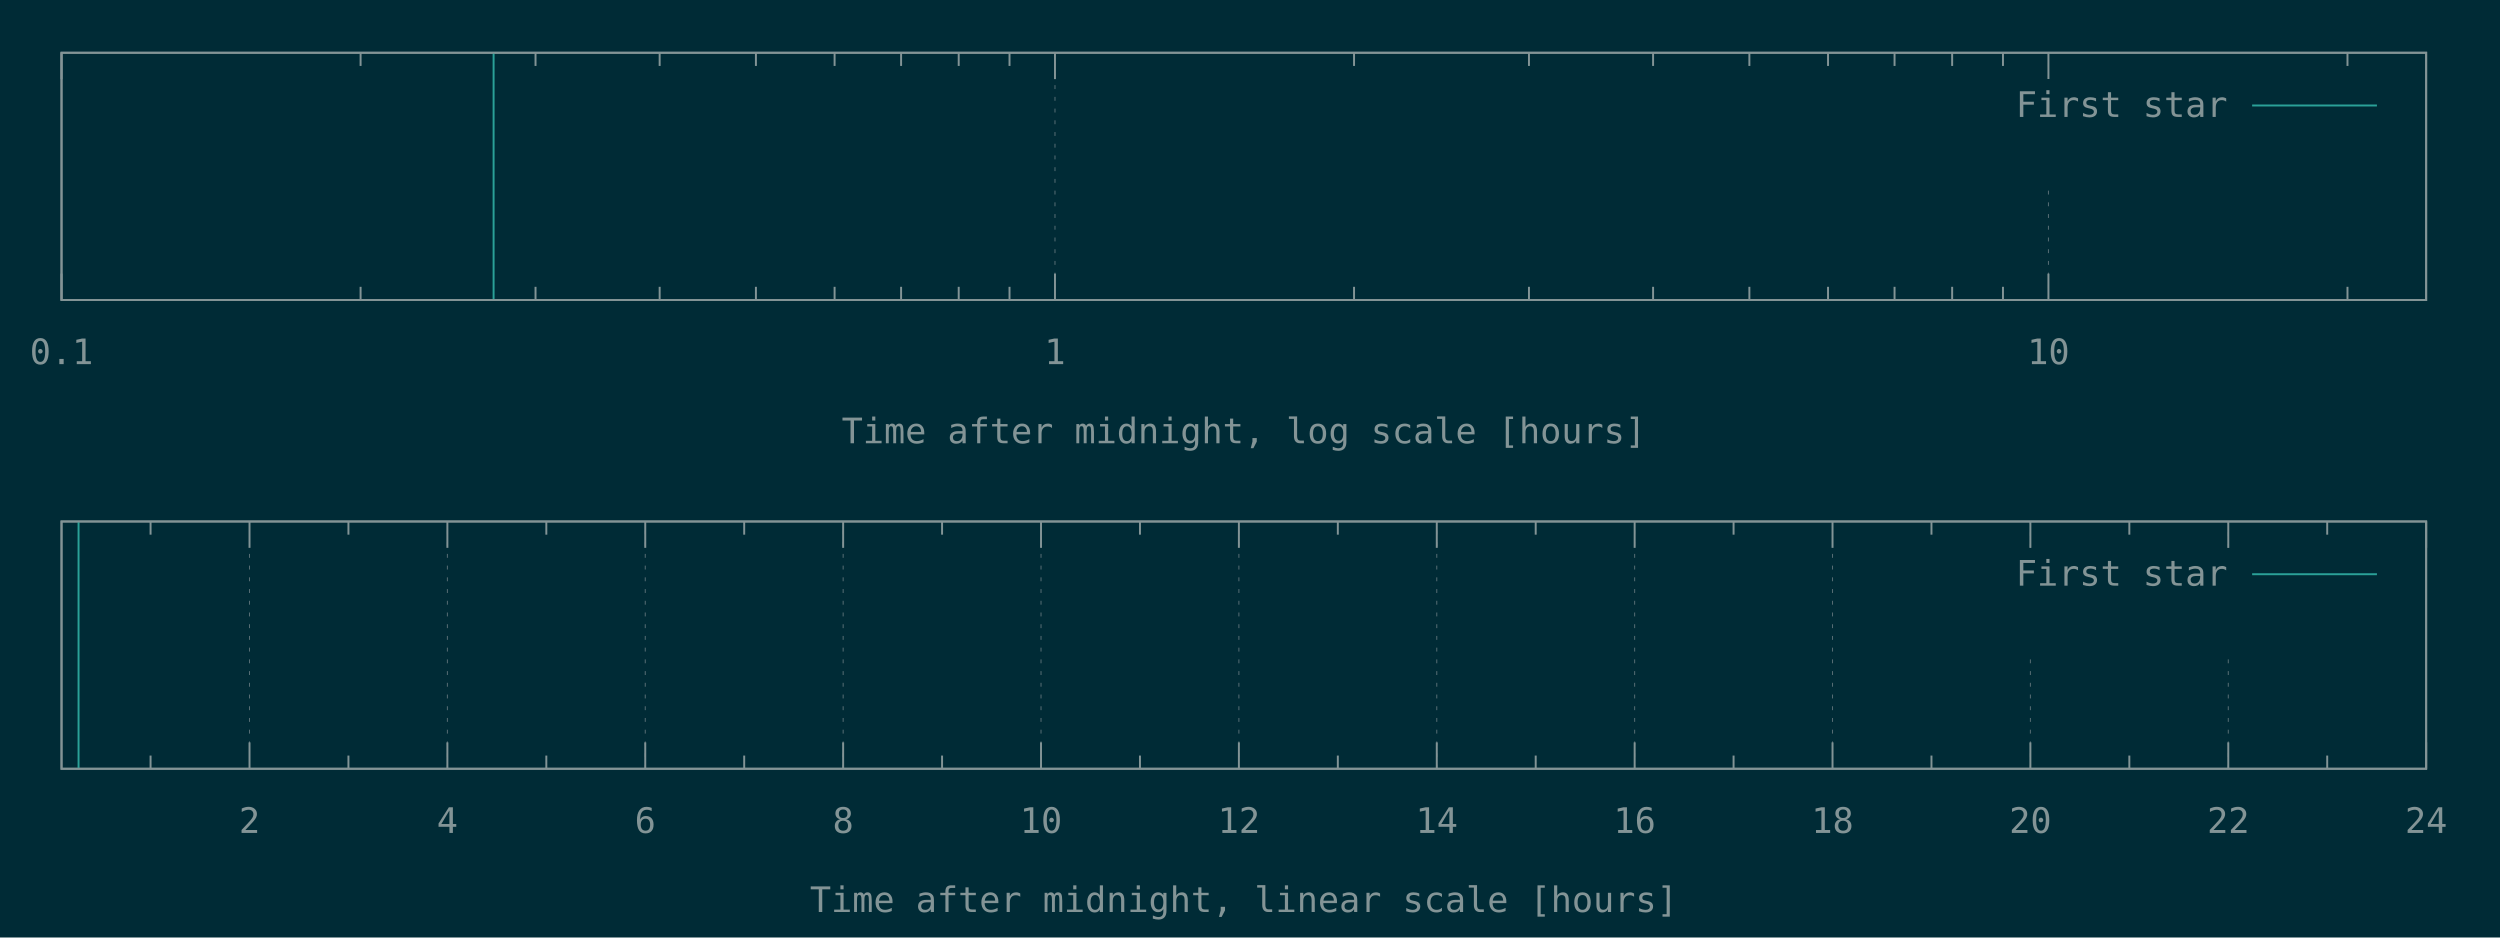
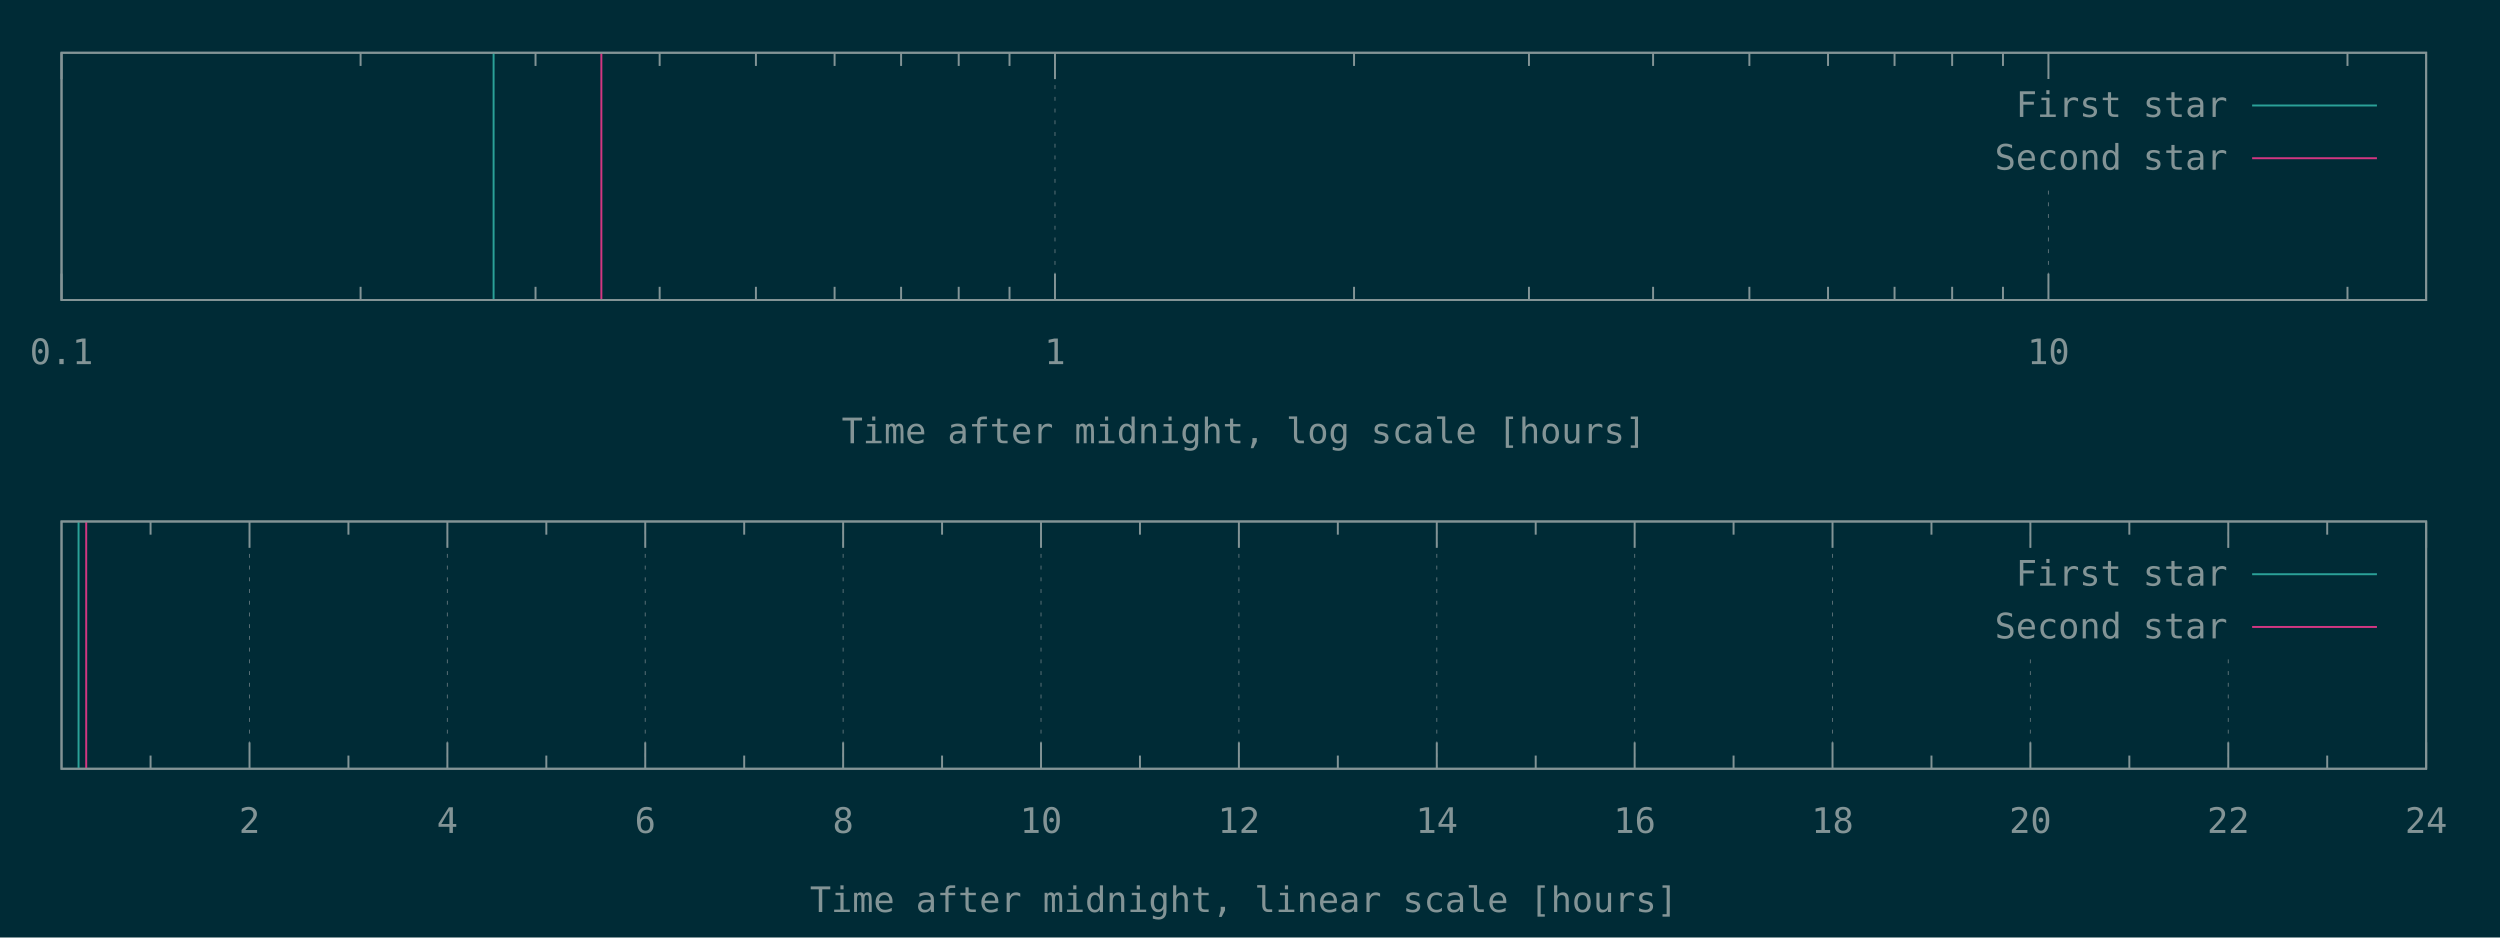
<svg xmlns="http://www.w3.org/2000/svg" xmlns:xlink="http://www.w3.org/1999/xlink" width="1280" height="480" viewBox="0 0 1280 480">
  <g id="gnuplot_canvas">
    <rect x="0" y="0" width="1280" height="480" fill="#002b36" />
    <defs>
      <circle id="gpDot" r="0.5" stroke-width="0.5" stroke="currentColor" />
      <path id="gpPt0" stroke-width="0.148" stroke="currentColor" d="M-1,0 h2 M0,-1 v2" />
      <path id="gpPt1" stroke-width="0.148" stroke="currentColor" d="M-1,-1 L1,1 M1,-1 L-1,1" />
      <path id="gpPt2" stroke-width="0.148" stroke="currentColor" d="M-1,0 L1,0 M0,-1 L0,1 M-1,-1 L1,1 M-1,1 L1,-1" />
      <rect id="gpPt3" stroke-width="0.148" stroke="currentColor" x="-1" y="-1" width="2" height="2" />
      <rect id="gpPt4" stroke-width="0.148" stroke="currentColor" fill="currentColor" x="-1" y="-1" width="2" height="2" />
      <circle id="gpPt5" stroke-width="0.148" stroke="currentColor" cx="0" cy="0" r="1" />
      <use xlink:href="#gpPt5" id="gpPt6" fill="currentColor" stroke="none" />
      <path id="gpPt7" stroke-width="0.148" stroke="currentColor" d="M0,-1.33 L-1.33,0.67 L1.33,0.67 z" />
      <use xlink:href="#gpPt7" id="gpPt8" fill="currentColor" stroke="none" />
      <use xlink:href="#gpPt7" id="gpPt9" stroke="currentColor" transform="rotate(180)" />
      <use xlink:href="#gpPt9" id="gpPt10" fill="currentColor" stroke="none" />
      <use xlink:href="#gpPt3" id="gpPt11" stroke="currentColor" transform="rotate(45)" />
      <use xlink:href="#gpPt11" id="gpPt12" fill="currentColor" stroke="none" />
      <path id="gpPt13" stroke-width="0.148" stroke="currentColor" d="M0,1.330 L1.265,0.411 L0.782,-1.067 L-0.782,-1.076 L-1.265,0.411 z" />
      <use xlink:href="#gpPt13" id="gpPt14" fill="currentColor" stroke="none" />
      <filter id="textbox" filterUnits="objectBoundingBox" x="0" y="0" height="1" width="1">
        <feFlood flood-color="#002B36" flood-opacity="1" result="bgnd" />
        <feComposite in="SourceGraphic" in2="bgnd" operator="atop" />
      </filter>
      <filter id="greybox" filterUnits="objectBoundingBox" x="0" y="0" height="1" width="1">
        <feFlood flood-color="lightgrey" flood-opacity="1" result="grey" />
        <feComposite in="SourceGraphic" in2="grey" operator="atop" />
      </filter>
    </defs>
    <g fill="none" color="#002B36" stroke="currentColor" stroke-width="1.00" stroke-linecap="butt" stroke-linejoin="miter">
</g>
    <g fill="none" color="black" stroke="currentColor" stroke-width="1.00" stroke-linecap="butt" stroke-linejoin="miter">
</g>
    <g fill="none" color="black" stroke="rgb(131, 148, 150)" stroke-width="0.50" stroke-linecap="butt" stroke-linejoin="miter">
</g>
    <g fill="none" color="gray" stroke="currentColor" stroke-width="0.50" stroke-linecap="butt" stroke-linejoin="miter">
      <path stroke="rgb( 88, 110, 117)" stroke-dasharray="2,4" class="gridline" d="M31.50,153.60 L31.50,27.01  " />
    </g>
    <g fill="none" color="gray" stroke="rgb( 88, 110, 117)" stroke-width="1.00" stroke-linecap="butt" stroke-linejoin="miter">
</g>
    <g fill="none" color="black" stroke="currentColor" stroke-width="1.00" stroke-linecap="butt" stroke-linejoin="miter">
      <path stroke="rgb(131, 148, 150)" d="M31.50,153.60 L31.50,140.10 M31.50,27.01 L31.50,40.51  " />
      <g transform="translate(31.50,186.45)" stroke="none" fill="rgb(131,148,150)" font-family="Inconsolata" font-size="18.00" text-anchor="middle">
        <text>
          <tspan font-family="Inconsolata"> 0.1</tspan>
        </text>
      </g>
    </g>
    <g fill="none" color="black" stroke="currentColor" stroke-width="1.00" stroke-linecap="butt" stroke-linejoin="miter">
      <path stroke="rgb(131, 148, 150)" d="M184.62,153.60 L184.62,146.85 M184.62,27.01 L184.62,33.76 M274.19,153.60 L274.19,146.85 M274.19,27.01 L274.19,33.76   M337.74,153.60 L337.74,146.85 M337.74,27.01 L337.74,33.76 M387.03,153.60 L387.03,146.85 M387.03,27.01 L387.03,33.76   M427.31,153.60 L427.31,146.85 M427.31,27.01 L427.31,33.76 M461.36,153.60 L461.36,146.85 M461.36,27.01 L461.36,33.76   M490.86,153.60 L490.86,146.85 M490.86,27.01 L490.86,33.76 M516.87,153.60 L516.87,146.85 M516.87,27.01 L516.87,33.76    " />
    </g>
    <g fill="none" color="black" stroke="rgb(131, 148, 150)" stroke-width="0.50" stroke-linecap="butt" stroke-linejoin="miter">
</g>
    <g fill="none" color="gray" stroke="currentColor" stroke-width="0.50" stroke-linecap="butt" stroke-linejoin="miter">
      <path stroke="rgb( 88, 110, 117)" stroke-dasharray="2,4" class="gridline" d="M540.15,153.60 L540.15,27.01  " />
    </g>
    <g fill="none" color="gray" stroke="rgb( 88, 110, 117)" stroke-width="1.00" stroke-linecap="butt" stroke-linejoin="miter">
</g>
    <g fill="none" color="black" stroke="currentColor" stroke-width="1.00" stroke-linecap="butt" stroke-linejoin="miter">
      <path stroke="rgb(131, 148, 150)" d="M540.15,153.60 L540.15,140.10 M540.15,27.01 L540.15,40.51  " />
      <g transform="translate(540.15,186.45)" stroke="none" fill="rgb(131,148,150)" font-family="Inconsolata" font-size="18.00" text-anchor="middle">
        <text>
          <tspan font-family="Inconsolata"> 1</tspan>
        </text>
      </g>
    </g>
    <g fill="none" color="black" stroke="currentColor" stroke-width="1.00" stroke-linecap="butt" stroke-linejoin="miter">
      <path stroke="rgb(131, 148, 150)" d="M693.27,153.60 L693.27,146.85 M693.27,27.01 L693.27,33.76 M782.83,153.60 L782.83,146.85 M782.83,27.01 L782.83,33.76   M846.38,153.60 L846.38,146.85 M846.38,27.01 L846.38,33.76 M895.68,153.60 L895.68,146.85 M895.68,27.01 L895.68,33.76   M935.95,153.60 L935.95,146.85 M935.95,27.01 L935.95,33.76 M970.01,153.60 L970.01,146.85 M970.01,27.01 L970.01,33.76   M999.50,153.60 L999.50,146.85 M999.50,27.01 L999.50,33.76 M1025.52,153.60 L1025.52,146.85 M1025.52,27.01 L1025.52,33.76    " />
    </g>
    <g fill="none" color="black" stroke="rgb(131, 148, 150)" stroke-width="0.50" stroke-linecap="butt" stroke-linejoin="miter">
</g>
    <g fill="none" color="gray" stroke="currentColor" stroke-width="0.50" stroke-linecap="butt" stroke-linejoin="miter">
      <path stroke="rgb( 88, 110, 117)" stroke-dasharray="2,4" class="gridline" d="M1048.80,153.60 L1048.80,94.51 M1048.80,40.51 L1048.80,27.01  " />
    </g>
    <g fill="none" color="gray" stroke="rgb( 88, 110, 117)" stroke-width="1.00" stroke-linecap="butt" stroke-linejoin="miter">
</g>
    <g fill="none" color="black" stroke="currentColor" stroke-width="1.00" stroke-linecap="butt" stroke-linejoin="miter">
      <path stroke="rgb(131, 148, 150)" d="M1048.80,153.60 L1048.80,140.10 M1048.80,27.01 L1048.80,40.51  " />
      <g transform="translate(1048.80,186.45)" stroke="none" fill="rgb(131,148,150)" font-family="Inconsolata" font-size="18.00" text-anchor="middle">
        <text>
          <tspan font-family="Inconsolata"> 10</tspan>
        </text>
      </g>
    </g>
    <g fill="none" color="black" stroke="currentColor" stroke-width="1.00" stroke-linecap="butt" stroke-linejoin="miter">
      <path stroke="rgb(131, 148, 150)" d="M1201.91,153.60 L1201.91,146.85 M1201.91,27.01 L1201.91,33.76  " />
    </g>
    <g fill="none" color="black" stroke="currentColor" stroke-width="1.00" stroke-linecap="butt" stroke-linejoin="miter">
      <path stroke="rgb(131, 148, 150)" d="M31.50,27.01 L31.50,153.60 L1242.19,153.60 L1242.19,27.01 L31.50,27.01 Z  " />
    </g>
    <g fill="none" color="black" stroke="currentColor" stroke-width="1.00" stroke-linecap="butt" stroke-linejoin="miter">
      <g transform="translate(636.84,226.95)" stroke="none" fill="rgb(131,148,150)" font-family="Inconsolata" font-size="18.00" text-anchor="middle">
        <text>
          <tspan font-family="Inconsolata">Time after midnight, log scale [hours]</tspan>
        </text>
      </g>
    </g>
    <g fill="none" color="black" stroke="currentColor" stroke-width="1.00" stroke-linecap="butt" stroke-linejoin="miter">
</g>
    <g id="gnuplot_plot_1a">
      <g fill="none" color="black" stroke="currentColor" stroke-width="1.00" stroke-linecap="butt" stroke-linejoin="miter">
        <path stroke="rgb( 42, 161, 152)" d="M252.72,153.60 L252.72,27.01  " />
      </g>
    </g>
    <g id="gnuplot_plot_2a">
      <g fill="none" color="black" stroke="currentColor" stroke-width="1.00" stroke-linecap="butt" stroke-linejoin="miter">
- </g>
+         <path stroke="rgb(211,  54, 130)" d="M307.89,153.60 L307.89,27.01  " />
+       </g>
    </g>
    <g stroke="none" shape-rendering="crispEdges">
      <polygon fill="#002B36" points="1001.89,94.51 1229.59,94.51 1229.59,40.51 1001.89,40.51 " />
    </g>
    <g id="gnuplot_plot_1a">
      <g fill="none" color="black" stroke="currentColor" stroke-width="1.00" stroke-linecap="butt" stroke-linejoin="miter">
        <g transform="translate(1140.49,59.86)" stroke="none" fill="rgb(131,148,150)" font-family="Inconsolata" font-size="18.00" text-anchor="end">
          <text>
            <tspan font-family="Inconsolata">First star</tspan>
          </text>
        </g>
      </g>
      <g fill="none" color="black" stroke="currentColor" stroke-width="1.00" stroke-linecap="butt" stroke-linejoin="miter">
        <path stroke="rgb( 42, 161, 152)" d="M1153.09,54.01 L1216.99,54.01  " />
      </g>
    </g>
    <g id="gnuplot_plot_2a">
      <g fill="none" color="black" stroke="currentColor" stroke-width="1.00" stroke-linecap="butt" stroke-linejoin="miter">
- </g>
+         <g transform="translate(1140.49,86.86)" stroke="none" fill="rgb(131,148,150)" font-family="Inconsolata" font-size="18.00" text-anchor="end">
+           <text>
+             <tspan font-family="Inconsolata">Second star</tspan>
+           </text>
+         </g>
+       </g>
+       <g fill="none" color="black" stroke="currentColor" stroke-width="1.00" stroke-linecap="butt" stroke-linejoin="miter">
+         <path stroke="rgb(211,  54, 130)" d="M1153.09,81.01 L1216.99,81.01  " />
+       </g>
    </g>
    <g fill="none" color="#002B36" stroke="rgb(211,  54, 130)" stroke-width="2.00" stroke-linecap="butt" stroke-linejoin="miter">
</g>
    <g fill="none" color="black" stroke="currentColor" stroke-width="2.00" stroke-linecap="butt" stroke-linejoin="miter">
</g>
    <g fill="none" color="black" stroke="black" stroke-width="1.00" stroke-linecap="butt" stroke-linejoin="miter">
</g>
    <g fill="none" color="black" stroke="currentColor" stroke-width="1.00" stroke-linecap="butt" stroke-linejoin="miter">
      <path stroke="rgb(131, 148, 150)" d="M31.50,27.01 L31.50,153.60 L1242.19,153.60 L1242.19,27.01 L31.50,27.01 Z  " />
    </g>
    <g fill="none" color="black" stroke="currentColor" stroke-width="1.00" stroke-linecap="butt" stroke-linejoin="miter">
</g>
    <g fill="none" color="black" stroke="currentColor" stroke-width="1.00" stroke-linecap="butt" stroke-linejoin="miter">
      <path stroke="rgb(131, 148, 150)" d="M77.09,393.60 L77.09,386.85 M77.09,267.00 L77.09,273.75  " />
    </g>
    <g fill="none" color="black" stroke="rgb(131, 148, 150)" stroke-width="0.50" stroke-linecap="butt" stroke-linejoin="miter">
</g>
    <g fill="none" color="gray" stroke="currentColor" stroke-width="0.50" stroke-linecap="butt" stroke-linejoin="miter">
      <path stroke="rgb( 88, 110, 117)" stroke-dasharray="2,4" class="gridline" d="M127.75,393.60 L127.75,267.00  " />
    </g>
    <g fill="none" color="gray" stroke="rgb( 88, 110, 117)" stroke-width="1.00" stroke-linecap="butt" stroke-linejoin="miter">
</g>
    <g fill="none" color="black" stroke="currentColor" stroke-width="1.00" stroke-linecap="butt" stroke-linejoin="miter">
      <path stroke="rgb(131, 148, 150)" d="M127.75,393.60 L127.75,380.10 M127.75,267.00 L127.75,280.50  " />
      <g transform="translate(127.75,426.45)" stroke="none" fill="rgb(131,148,150)" font-family="Inconsolata" font-size="18.00" text-anchor="middle">
        <text>
          <tspan font-family="Inconsolata"> 2</tspan>
        </text>
      </g>
    </g>
    <g fill="none" color="black" stroke="currentColor" stroke-width="1.00" stroke-linecap="butt" stroke-linejoin="miter">
      <path stroke="rgb(131, 148, 150)" d="M178.40,393.60 L178.40,386.85 M178.40,267.00 L178.40,273.75  " />
    </g>
    <g fill="none" color="black" stroke="rgb(131, 148, 150)" stroke-width="0.50" stroke-linecap="butt" stroke-linejoin="miter">
</g>
    <g fill="none" color="gray" stroke="currentColor" stroke-width="0.50" stroke-linecap="butt" stroke-linejoin="miter">
      <path stroke="rgb( 88, 110, 117)" stroke-dasharray="2,4" class="gridline" d="M229.06,393.60 L229.06,267.00  " />
    </g>
    <g fill="none" color="gray" stroke="rgb( 88, 110, 117)" stroke-width="1.00" stroke-linecap="butt" stroke-linejoin="miter">
</g>
    <g fill="none" color="black" stroke="currentColor" stroke-width="1.00" stroke-linecap="butt" stroke-linejoin="miter">
      <path stroke="rgb(131, 148, 150)" d="M229.06,393.60 L229.06,380.10 M229.06,267.00 L229.06,280.50  " />
      <g transform="translate(229.06,426.45)" stroke="none" fill="rgb(131,148,150)" font-family="Inconsolata" font-size="18.00" text-anchor="middle">
        <text>
          <tspan font-family="Inconsolata"> 4</tspan>
        </text>
      </g>
    </g>
    <g fill="none" color="black" stroke="currentColor" stroke-width="1.00" stroke-linecap="butt" stroke-linejoin="miter">
      <path stroke="rgb(131, 148, 150)" d="M279.72,393.60 L279.72,386.85 M279.72,267.00 L279.72,273.75  " />
    </g>
    <g fill="none" color="black" stroke="rgb(131, 148, 150)" stroke-width="0.50" stroke-linecap="butt" stroke-linejoin="miter">
</g>
    <g fill="none" color="gray" stroke="currentColor" stroke-width="0.50" stroke-linecap="butt" stroke-linejoin="miter">
      <path stroke="rgb( 88, 110, 117)" stroke-dasharray="2,4" class="gridline" d="M330.37,393.60 L330.37,267.00  " />
    </g>
    <g fill="none" color="gray" stroke="rgb( 88, 110, 117)" stroke-width="1.00" stroke-linecap="butt" stroke-linejoin="miter">
</g>
    <g fill="none" color="black" stroke="currentColor" stroke-width="1.00" stroke-linecap="butt" stroke-linejoin="miter">
      <path stroke="rgb(131, 148, 150)" d="M330.37,393.60 L330.37,380.10 M330.37,267.00 L330.37,280.50  " />
      <g transform="translate(330.37,426.45)" stroke="none" fill="rgb(131,148,150)" font-family="Inconsolata" font-size="18.00" text-anchor="middle">
        <text>
          <tspan font-family="Inconsolata"> 6</tspan>
        </text>
      </g>
    </g>
    <g fill="none" color="black" stroke="currentColor" stroke-width="1.00" stroke-linecap="butt" stroke-linejoin="miter">
      <path stroke="rgb(131, 148, 150)" d="M381.03,393.60 L381.03,386.85 M381.03,267.00 L381.03,273.75  " />
    </g>
    <g fill="none" color="black" stroke="rgb(131, 148, 150)" stroke-width="0.50" stroke-linecap="butt" stroke-linejoin="miter">
</g>
    <g fill="none" color="gray" stroke="currentColor" stroke-width="0.50" stroke-linecap="butt" stroke-linejoin="miter">
      <path stroke="rgb( 88, 110, 117)" stroke-dasharray="2,4" class="gridline" d="M431.69,393.60 L431.69,267.00  " />
    </g>
    <g fill="none" color="gray" stroke="rgb( 88, 110, 117)" stroke-width="1.00" stroke-linecap="butt" stroke-linejoin="miter">
</g>
    <g fill="none" color="black" stroke="currentColor" stroke-width="1.00" stroke-linecap="butt" stroke-linejoin="miter">
      <path stroke="rgb(131, 148, 150)" d="M431.69,393.60 L431.69,380.10 M431.69,267.00 L431.69,280.50  " />
      <g transform="translate(431.69,426.45)" stroke="none" fill="rgb(131,148,150)" font-family="Inconsolata" font-size="18.00" text-anchor="middle">
        <text>
          <tspan font-family="Inconsolata"> 8</tspan>
        </text>
      </g>
    </g>
    <g fill="none" color="black" stroke="currentColor" stroke-width="1.00" stroke-linecap="butt" stroke-linejoin="miter">
      <path stroke="rgb(131, 148, 150)" d="M482.34,393.60 L482.34,386.85 M482.34,267.00 L482.34,273.75  " />
    </g>
    <g fill="none" color="black" stroke="rgb(131, 148, 150)" stroke-width="0.50" stroke-linecap="butt" stroke-linejoin="miter">
</g>
    <g fill="none" color="gray" stroke="currentColor" stroke-width="0.50" stroke-linecap="butt" stroke-linejoin="miter">
      <path stroke="rgb( 88, 110, 117)" stroke-dasharray="2,4" class="gridline" d="M533.00,393.60 L533.00,267.00  " />
    </g>
    <g fill="none" color="gray" stroke="rgb( 88, 110, 117)" stroke-width="1.00" stroke-linecap="butt" stroke-linejoin="miter">
</g>
    <g fill="none" color="black" stroke="currentColor" stroke-width="1.00" stroke-linecap="butt" stroke-linejoin="miter">
      <path stroke="rgb(131, 148, 150)" d="M533.00,393.60 L533.00,380.10 M533.00,267.00 L533.00,280.50  " />
      <g transform="translate(533.00,426.45)" stroke="none" fill="rgb(131,148,150)" font-family="Inconsolata" font-size="18.00" text-anchor="middle">
        <text>
          <tspan font-family="Inconsolata"> 10</tspan>
        </text>
      </g>
    </g>
    <g fill="none" color="black" stroke="currentColor" stroke-width="1.00" stroke-linecap="butt" stroke-linejoin="miter">
      <path stroke="rgb(131, 148, 150)" d="M583.66,393.60 L583.66,386.85 M583.66,267.00 L583.66,273.75  " />
    </g>
    <g fill="none" color="black" stroke="rgb(131, 148, 150)" stroke-width="0.50" stroke-linecap="butt" stroke-linejoin="miter">
</g>
    <g fill="none" color="gray" stroke="currentColor" stroke-width="0.50" stroke-linecap="butt" stroke-linejoin="miter">
      <path stroke="rgb( 88, 110, 117)" stroke-dasharray="2,4" class="gridline" d="M634.31,393.60 L634.31,267.00  " />
    </g>
    <g fill="none" color="gray" stroke="rgb( 88, 110, 117)" stroke-width="1.00" stroke-linecap="butt" stroke-linejoin="miter">
</g>
    <g fill="none" color="black" stroke="currentColor" stroke-width="1.00" stroke-linecap="butt" stroke-linejoin="miter">
      <path stroke="rgb(131, 148, 150)" d="M634.31,393.60 L634.31,380.10 M634.31,267.00 L634.31,280.50  " />
      <g transform="translate(634.31,426.45)" stroke="none" fill="rgb(131,148,150)" font-family="Inconsolata" font-size="18.00" text-anchor="middle">
        <text>
          <tspan font-family="Inconsolata"> 12</tspan>
        </text>
      </g>
    </g>
    <g fill="none" color="black" stroke="currentColor" stroke-width="1.00" stroke-linecap="butt" stroke-linejoin="miter">
      <path stroke="rgb(131, 148, 150)" d="M684.97,393.60 L684.97,386.85 M684.97,267.00 L684.97,273.75  " />
    </g>
    <g fill="none" color="black" stroke="rgb(131, 148, 150)" stroke-width="0.50" stroke-linecap="butt" stroke-linejoin="miter">
</g>
    <g fill="none" color="gray" stroke="currentColor" stroke-width="0.50" stroke-linecap="butt" stroke-linejoin="miter">
      <path stroke="rgb( 88, 110, 117)" stroke-dasharray="2,4" class="gridline" d="M735.63,393.60 L735.63,267.00  " />
    </g>
    <g fill="none" color="gray" stroke="rgb( 88, 110, 117)" stroke-width="1.00" stroke-linecap="butt" stroke-linejoin="miter">
</g>
    <g fill="none" color="black" stroke="currentColor" stroke-width="1.00" stroke-linecap="butt" stroke-linejoin="miter">
      <path stroke="rgb(131, 148, 150)" d="M735.63,393.60 L735.63,380.10 M735.63,267.00 L735.63,280.50  " />
      <g transform="translate(735.63,426.45)" stroke="none" fill="rgb(131,148,150)" font-family="Inconsolata" font-size="18.00" text-anchor="middle">
        <text>
          <tspan font-family="Inconsolata"> 14</tspan>
        </text>
      </g>
    </g>
    <g fill="none" color="black" stroke="currentColor" stroke-width="1.00" stroke-linecap="butt" stroke-linejoin="miter">
      <path stroke="rgb(131, 148, 150)" d="M786.28,393.60 L786.28,386.85 M786.28,267.00 L786.28,273.75  " />
    </g>
    <g fill="none" color="black" stroke="rgb(131, 148, 150)" stroke-width="0.50" stroke-linecap="butt" stroke-linejoin="miter">
</g>
    <g fill="none" color="gray" stroke="currentColor" stroke-width="0.50" stroke-linecap="butt" stroke-linejoin="miter">
      <path stroke="rgb( 88, 110, 117)" stroke-dasharray="2,4" class="gridline" d="M836.94,393.60 L836.94,267.00  " />
    </g>
    <g fill="none" color="gray" stroke="rgb( 88, 110, 117)" stroke-width="1.00" stroke-linecap="butt" stroke-linejoin="miter">
</g>
    <g fill="none" color="black" stroke="currentColor" stroke-width="1.00" stroke-linecap="butt" stroke-linejoin="miter">
      <path stroke="rgb(131, 148, 150)" d="M836.94,393.60 L836.94,380.10 M836.94,267.00 L836.94,280.50  " />
      <g transform="translate(836.94,426.45)" stroke="none" fill="rgb(131,148,150)" font-family="Inconsolata" font-size="18.00" text-anchor="middle">
        <text>
          <tspan font-family="Inconsolata"> 16</tspan>
        </text>
      </g>
    </g>
    <g fill="none" color="black" stroke="currentColor" stroke-width="1.00" stroke-linecap="butt" stroke-linejoin="miter">
      <path stroke="rgb(131, 148, 150)" d="M887.59,393.60 L887.59,386.85 M887.59,267.00 L887.59,273.75  " />
    </g>
    <g fill="none" color="black" stroke="rgb(131, 148, 150)" stroke-width="0.50" stroke-linecap="butt" stroke-linejoin="miter">
</g>
    <g fill="none" color="gray" stroke="currentColor" stroke-width="0.50" stroke-linecap="butt" stroke-linejoin="miter">
      <path stroke="rgb( 88, 110, 117)" stroke-dasharray="2,4" class="gridline" d="M938.25,393.60 L938.25,267.00  " />
    </g>
    <g fill="none" color="gray" stroke="rgb( 88, 110, 117)" stroke-width="1.00" stroke-linecap="butt" stroke-linejoin="miter">
</g>
    <g fill="none" color="black" stroke="currentColor" stroke-width="1.00" stroke-linecap="butt" stroke-linejoin="miter">
      <path stroke="rgb(131, 148, 150)" d="M938.25,393.60 L938.25,380.10 M938.25,267.00 L938.25,280.50  " />
      <g transform="translate(938.25,426.45)" stroke="none" fill="rgb(131,148,150)" font-family="Inconsolata" font-size="18.00" text-anchor="middle">
        <text>
          <tspan font-family="Inconsolata"> 18</tspan>
        </text>
      </g>
    </g>
    <g fill="none" color="black" stroke="currentColor" stroke-width="1.00" stroke-linecap="butt" stroke-linejoin="miter">
      <path stroke="rgb(131, 148, 150)" d="M988.91,393.60 L988.91,386.85 M988.91,267.00 L988.91,273.75  " />
    </g>
    <g fill="none" color="black" stroke="rgb(131, 148, 150)" stroke-width="0.50" stroke-linecap="butt" stroke-linejoin="miter">
</g>
    <g fill="none" color="gray" stroke="currentColor" stroke-width="0.50" stroke-linecap="butt" stroke-linejoin="miter">
      <path stroke="rgb( 88, 110, 117)" stroke-dasharray="2,4" class="gridline" d="M1039.56,393.60 L1039.56,334.50 M1039.56,280.50 L1039.56,267.00  " />
    </g>
    <g fill="none" color="gray" stroke="rgb( 88, 110, 117)" stroke-width="1.00" stroke-linecap="butt" stroke-linejoin="miter">
</g>
    <g fill="none" color="black" stroke="currentColor" stroke-width="1.00" stroke-linecap="butt" stroke-linejoin="miter">
      <path stroke="rgb(131, 148, 150)" d="M1039.56,393.60 L1039.56,380.10 M1039.56,267.00 L1039.56,280.50  " />
      <g transform="translate(1039.56,426.45)" stroke="none" fill="rgb(131,148,150)" font-family="Inconsolata" font-size="18.00" text-anchor="middle">
        <text>
          <tspan font-family="Inconsolata"> 20</tspan>
        </text>
      </g>
    </g>
    <g fill="none" color="black" stroke="currentColor" stroke-width="1.00" stroke-linecap="butt" stroke-linejoin="miter">
      <path stroke="rgb(131, 148, 150)" d="M1090.22,393.60 L1090.22,386.85 M1090.22,267.00 L1090.22,273.75  " />
    </g>
    <g fill="none" color="black" stroke="rgb(131, 148, 150)" stroke-width="0.50" stroke-linecap="butt" stroke-linejoin="miter">
</g>
    <g fill="none" color="gray" stroke="currentColor" stroke-width="0.50" stroke-linecap="butt" stroke-linejoin="miter">
      <path stroke="rgb( 88, 110, 117)" stroke-dasharray="2,4" class="gridline" d="M1140.88,393.60 L1140.88,334.50 M1140.88,280.50 L1140.88,267.00  " />
    </g>
    <g fill="none" color="gray" stroke="rgb( 88, 110, 117)" stroke-width="1.00" stroke-linecap="butt" stroke-linejoin="miter">
</g>
    <g fill="none" color="black" stroke="currentColor" stroke-width="1.00" stroke-linecap="butt" stroke-linejoin="miter">
      <path stroke="rgb(131, 148, 150)" d="M1140.88,393.60 L1140.88,380.10 M1140.88,267.00 L1140.88,280.50  " />
      <g transform="translate(1140.88,426.45)" stroke="none" fill="rgb(131,148,150)" font-family="Inconsolata" font-size="18.00" text-anchor="middle">
        <text>
          <tspan font-family="Inconsolata"> 22</tspan>
        </text>
      </g>
    </g>
    <g fill="none" color="black" stroke="currentColor" stroke-width="1.00" stroke-linecap="butt" stroke-linejoin="miter">
      <path stroke="rgb(131, 148, 150)" d="M1191.53,393.60 L1191.53,386.85 M1191.53,267.00 L1191.53,273.75  " />
    </g>
    <g fill="none" color="black" stroke="rgb(131, 148, 150)" stroke-width="0.50" stroke-linecap="butt" stroke-linejoin="miter">
</g>
    <g fill="none" color="gray" stroke="currentColor" stroke-width="0.50" stroke-linecap="butt" stroke-linejoin="miter">
      <path stroke="rgb( 88, 110, 117)" stroke-dasharray="2,4" class="gridline" d="M1242.19,393.60 L1242.19,267.00  " />
    </g>
    <g fill="none" color="gray" stroke="rgb( 88, 110, 117)" stroke-width="1.00" stroke-linecap="butt" stroke-linejoin="miter">
</g>
    <g fill="none" color="black" stroke="currentColor" stroke-width="1.00" stroke-linecap="butt" stroke-linejoin="miter">
      <path stroke="rgb(131, 148, 150)" d="M1242.19,393.60 L1242.19,380.10 M1242.19,267.00 L1242.19,280.50  " />
      <g transform="translate(1242.19,426.45)" stroke="none" fill="rgb(131,148,150)" font-family="Inconsolata" font-size="18.00" text-anchor="middle">
        <text>
          <tspan font-family="Inconsolata"> 24</tspan>
        </text>
      </g>
    </g>
    <g fill="none" color="black" stroke="currentColor" stroke-width="1.00" stroke-linecap="butt" stroke-linejoin="miter">
</g>
    <g fill="none" color="black" stroke="currentColor" stroke-width="1.00" stroke-linecap="butt" stroke-linejoin="miter">
      <path stroke="rgb(131, 148, 150)" d="M31.50,267.00 L31.50,393.60 L1242.19,393.60 L1242.19,267.00 L31.50,267.00 Z  " />
    </g>
    <g fill="none" color="black" stroke="currentColor" stroke-width="1.00" stroke-linecap="butt" stroke-linejoin="miter">
      <g transform="translate(636.84,466.95)" stroke="none" fill="rgb(131,148,150)" font-family="Inconsolata" font-size="18.00" text-anchor="middle">
        <text>
          <tspan font-family="Inconsolata">Time after midnight, linear scale [hours]</tspan>
        </text>
      </g>
    </g>
    <g fill="none" color="black" stroke="currentColor" stroke-width="1.00" stroke-linecap="butt" stroke-linejoin="miter">
</g>
    <g id="gnuplot_plot_1b">
      <g fill="none" color="black" stroke="currentColor" stroke-width="1.00" stroke-linecap="butt" stroke-linejoin="miter">
        <path stroke="rgb( 42, 161, 152)" d="M40.22,393.60 L40.22,267.00  " />
      </g>
    </g>
    <g id="gnuplot_plot_2b">
      <g fill="none" color="black" stroke="currentColor" stroke-width="1.00" stroke-linecap="butt" stroke-linejoin="miter">
- </g>
+         <path stroke="rgb(211,  54, 130)" d="M44.14,393.60 L44.14,267.00  " />
+       </g>
    </g>
    <g stroke="none" shape-rendering="crispEdges">
      <polygon fill="#002B36" points="1001.89,334.50 1229.59,334.50 1229.59,280.50 1001.89,280.50 " />
    </g>
    <g id="gnuplot_plot_1b">
      <g fill="none" color="black" stroke="currentColor" stroke-width="1.00" stroke-linecap="butt" stroke-linejoin="miter">
        <g transform="translate(1140.49,299.85)" stroke="none" fill="rgb(131,148,150)" font-family="Inconsolata" font-size="18.00" text-anchor="end">
          <text>
            <tspan font-family="Inconsolata">First star</tspan>
          </text>
        </g>
      </g>
      <g fill="none" color="black" stroke="currentColor" stroke-width="1.00" stroke-linecap="butt" stroke-linejoin="miter">
        <path stroke="rgb( 42, 161, 152)" d="M1153.09,294.00 L1216.99,294.00  " />
      </g>
    </g>
    <g id="gnuplot_plot_2b">
      <g fill="none" color="black" stroke="currentColor" stroke-width="1.00" stroke-linecap="butt" stroke-linejoin="miter">
- </g>
+         <g transform="translate(1140.49,326.85)" stroke="none" fill="rgb(131,148,150)" font-family="Inconsolata" font-size="18.00" text-anchor="end">
+           <text>
+             <tspan font-family="Inconsolata">Second star</tspan>
+           </text>
+         </g>
+       </g>
+       <g fill="none" color="black" stroke="currentColor" stroke-width="1.00" stroke-linecap="butt" stroke-linejoin="miter">
+         <path stroke="rgb(211,  54, 130)" d="M1153.09,321.00 L1216.99,321.00  " />
+       </g>
    </g>
    <g fill="none" color="#002B36" stroke="rgb(211,  54, 130)" stroke-width="2.00" stroke-linecap="butt" stroke-linejoin="miter">
</g>
    <g fill="none" color="black" stroke="currentColor" stroke-width="2.00" stroke-linecap="butt" stroke-linejoin="miter">
</g>
    <g fill="none" color="black" stroke="black" stroke-width="1.00" stroke-linecap="butt" stroke-linejoin="miter">
</g>
    <g fill="none" color="black" stroke="currentColor" stroke-width="1.00" stroke-linecap="butt" stroke-linejoin="miter">
      <path stroke="rgb(131, 148, 150)" d="M31.50,267.00 L31.50,393.60 L1242.19,393.60 L1242.19,267.00 L31.50,267.00 Z  " />
    </g>
    <g fill="none" color="black" stroke="currentColor" stroke-width="1.00" stroke-linecap="butt" stroke-linejoin="miter">
</g>
  </g>
</svg>
